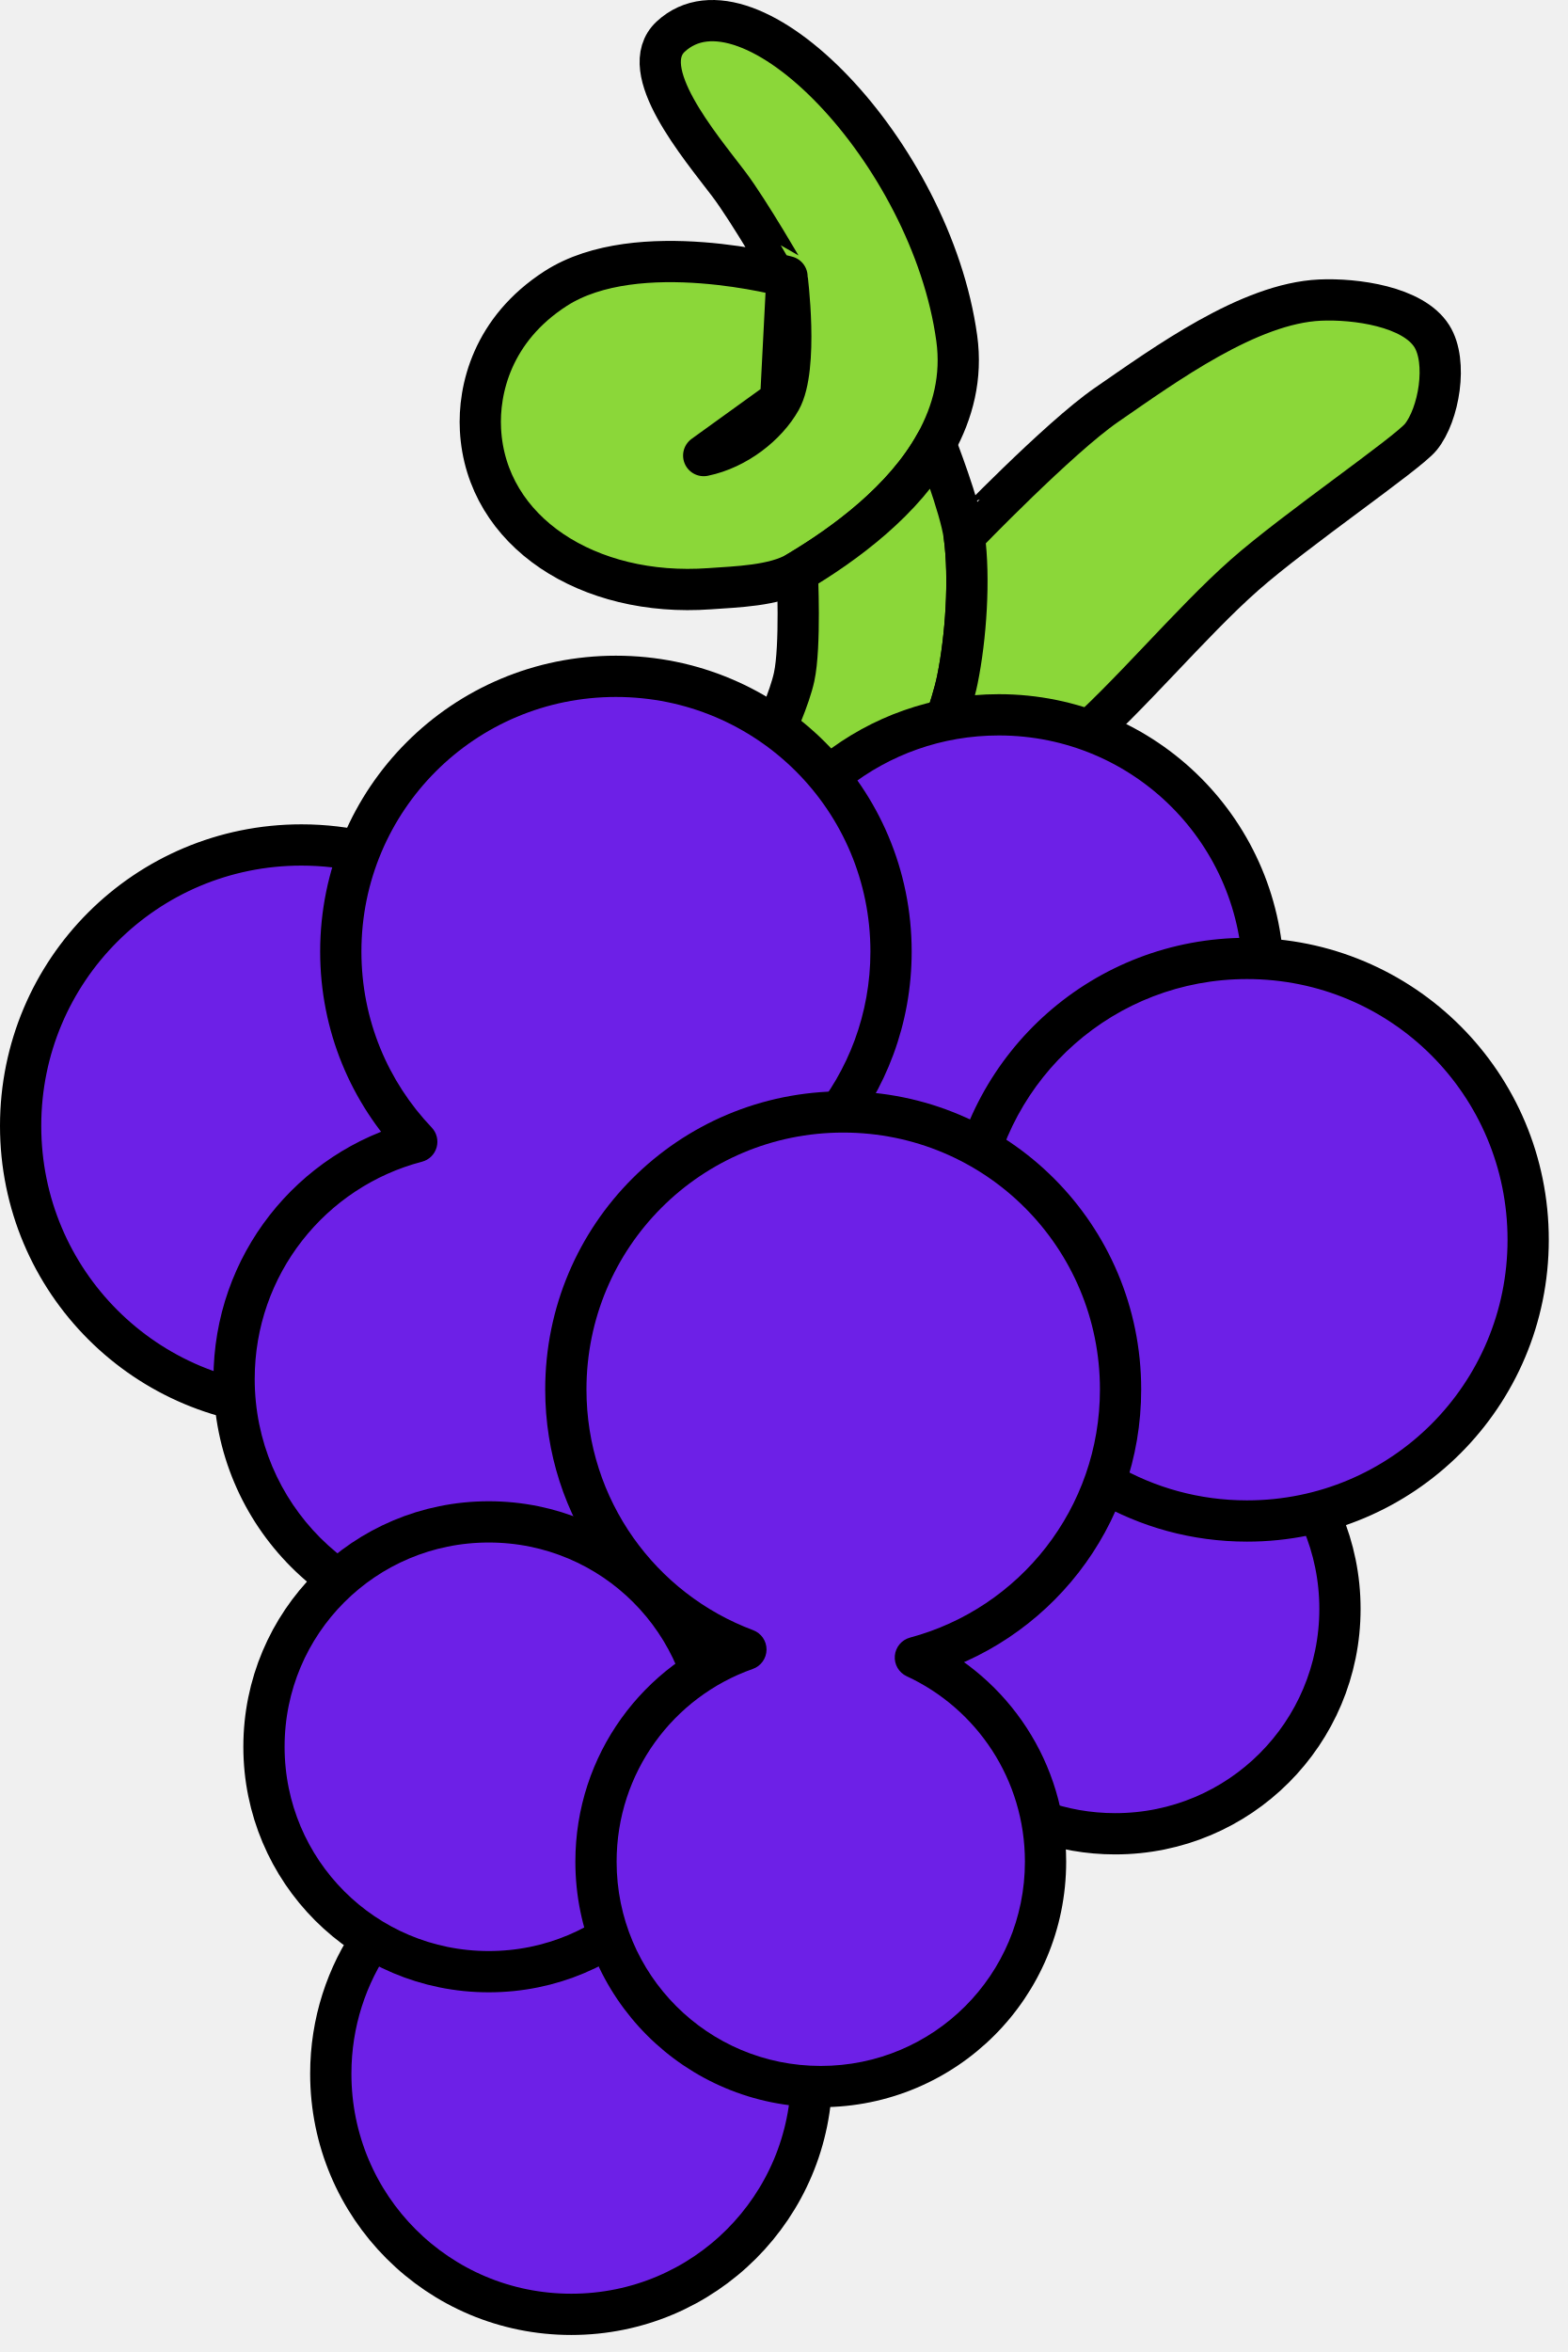
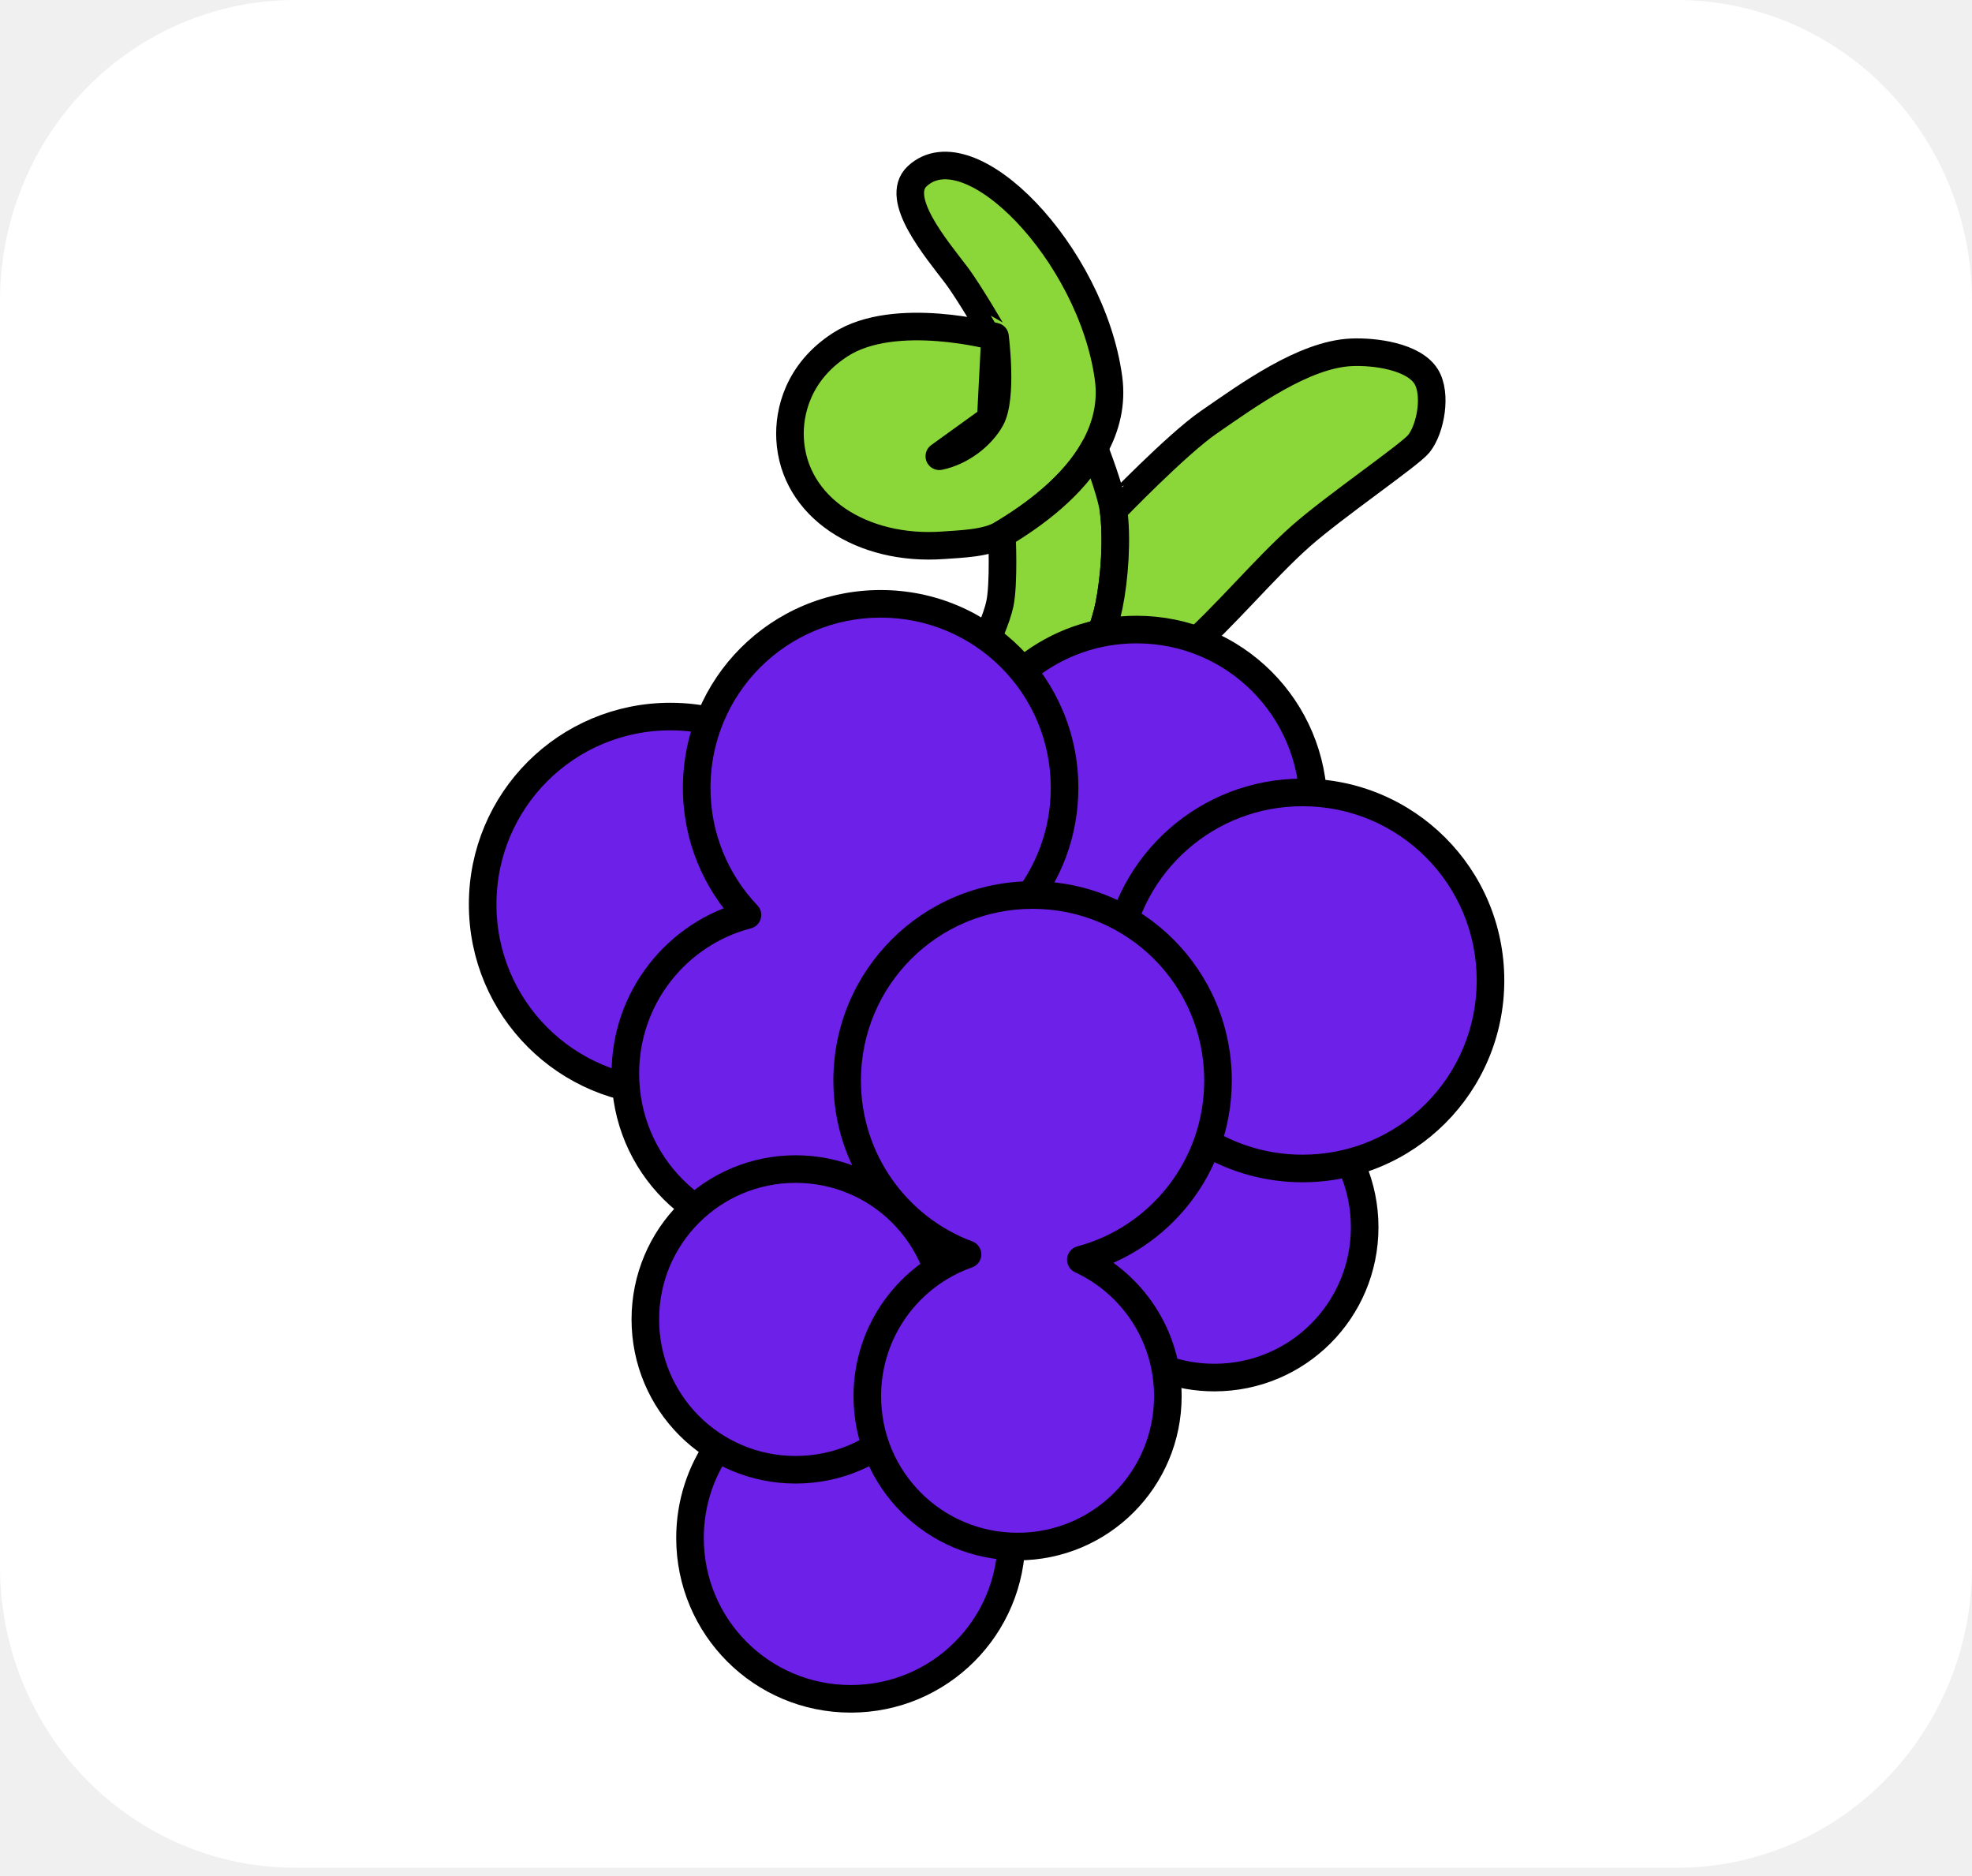
- <svg xmlns="http://www.w3.org/2000/svg" width="76" height="114" viewBox="0 0 76 114" fill="none">
-   <path fill-rule="evenodd" clip-rule="evenodd" d="M32.517 1.773C36.32 -1.747 45.146 7.387 46.383 16.401C46.64 18.272 46.203 19.965 45.354 21.502C43.838 24.249 40.952 26.369 38.653 27.735C37.538 28.398 35.699 28.441 34.406 28.535C28.529 28.962 23.56 25.8 23.293 20.827C23.188 18.88 23.863 15.966 26.939 13.985C30.911 11.427 38.152 13.408 38.153 13.407C38.152 13.407 36.313 10.219 35.329 8.92C33.921 7.06 30.782 3.38 32.517 1.773Z" fill="#8BD739" />
-   <path d="M37.846 19.39C37.17 20.594 35.723 21.752 34.115 22.081L37.846 19.39ZM38.153 13.407C38.153 13.408 38.725 17.823 37.846 19.39L38.153 13.407ZM35.329 8.92C33.921 7.06 30.782 3.38 32.517 1.773C36.32 -1.747 45.146 7.387 46.383 16.401C46.64 18.272 46.203 19.965 45.354 21.502C43.838 24.249 40.952 26.369 38.653 27.735C37.538 28.398 35.699 28.441 34.406 28.535C28.529 28.962 23.56 25.8 23.293 20.827C23.188 18.88 23.863 15.966 26.939 13.985C30.911 11.427 38.152 13.408 38.153 13.407C38.152 13.407 36.313 10.219 35.329 8.92Z" stroke="black" stroke-width="2" stroke-linecap="round" stroke-linejoin="round" />
-   <path fill-rule="evenodd" clip-rule="evenodd" d="M46.745 25.975C46.558 24.582 45.354 21.503 45.354 21.502C43.838 24.249 40.952 26.369 38.653 27.735C38.653 27.736 38.823 31.324 38.499 32.812C38.066 34.802 35.794 39.036 35.794 39.037C35.794 39.037 34.82 42.532 37.552 43.773C40.896 45.291 43.228 41.343 43.233 41.337C43.241 41.329 45.875 35.585 46.412 32.948C46.83 30.896 47.025 28.051 46.745 25.975Z" fill="#8BD739" stroke="black" stroke-width="2" stroke-linecap="round" stroke-linejoin="round" />
-   <path fill-rule="evenodd" clip-rule="evenodd" d="M47.512 39.528C46.303 40.221 43.234 41.337 43.233 41.337C43.241 41.329 45.875 35.585 46.412 32.948C46.83 30.896 47.025 28.051 46.745 25.975C46.746 25.975 51.331 21.216 53.649 19.62C56.497 17.659 60.544 14.7 63.997 14.545C65.702 14.469 68.501 14.848 69.412 16.292C70.2 17.54 69.758 20.101 68.879 21.182C68.226 21.985 62.779 25.71 60.34 27.862C57.703 30.188 54.697 33.837 52.028 36.127C50.741 37.232 48.984 38.685 47.512 39.528Z" fill="#8BD739" stroke="black" stroke-width="2" stroke-linecap="round" stroke-linejoin="round" />
-   <path d="M61.25 47.479C61.25 40.377 55.522 34.647 48.422 34.647C42.43 34.647 37.416 38.728 35.996 44.27L25.418 46.275C22.932 43.037 19.022 40.955 14.613 40.955C7.078 40.955 1 47.035 1 54.571C1 62.108 7.078 68.188 14.613 68.188C15.888 68.188 17.121 68.013 18.29 67.688L23.48 89.632C19.119 91.318 16.036 95.546 16.036 100.513C16.036 106.968 21.241 112.175 27.694 112.175C34.147 112.175 39.353 106.968 39.353 100.513C39.353 98.23 38.701 96.103 37.574 94.307L47.204 86.461C49.075 87.976 51.46 88.882 54.063 88.882C60.094 88.882 64.96 84.015 64.96 77.982C64.96 71.948 60.094 67.081 54.063 67.081C53.326 67.081 52.607 67.154 51.911 67.292L49.047 60.295C55.855 59.971 61.25 54.371 61.25 47.479Z" fill="#6D20E7" stroke="black" stroke-width="2" stroke-linecap="round" stroke-linejoin="round" />
-   <path fill-rule="evenodd" clip-rule="evenodd" d="M43.197 46.123C43.197 38.738 37.241 32.781 29.859 32.781C22.477 32.781 16.521 38.738 16.521 46.123C16.521 49.703 17.921 52.947 20.204 55.341C15.1 56.674 11.348 61.306 11.348 66.838C11.348 73.416 16.652 78.722 23.228 78.722C28.955 78.722 33.718 74.696 34.852 69.311L48.74 67.076C51.115 71.061 55.466 73.722 60.454 73.722C67.998 73.722 74.084 67.634 74.084 60.089C74.084 52.542 67.998 46.455 60.454 46.455C53.535 46.455 47.842 51.577 46.947 58.248L33.442 60.754C33.123 60.218 32.763 59.709 32.365 59.231C38.544 58.063 43.197 52.65 43.197 46.123Z" fill="#6D20E7" />
-   <path d="M20.204 55.341L20.457 56.308C20.8 56.219 21.07 55.955 21.166 55.614C21.263 55.273 21.172 54.907 20.928 54.65L20.204 55.341ZM34.852 69.311L34.693 68.324C34.285 68.39 33.959 68.7 33.873 69.105L34.852 69.311ZM48.74 67.076L49.599 66.564C49.389 66.211 48.986 66.023 48.581 66.088L48.74 67.076ZM46.947 58.248L47.13 59.231C47.555 59.152 47.881 58.809 47.938 58.381L46.947 58.248ZM33.442 60.754L32.583 61.266C32.797 61.625 33.213 61.814 33.625 61.737L33.442 60.754ZM32.365 59.231L32.179 58.249C31.831 58.315 31.544 58.56 31.424 58.893C31.304 59.227 31.37 59.599 31.597 59.871L32.365 59.231ZM29.859 33.781C36.689 33.781 42.197 39.29 42.197 46.123H44.197C44.197 38.186 37.794 31.781 29.859 31.781V33.781ZM17.521 46.123C17.521 39.29 23.029 33.781 29.859 33.781V31.781C21.924 31.781 15.521 38.186 15.521 46.123H17.521ZM20.928 54.65C18.816 52.437 17.521 49.437 17.521 46.123H15.521C15.521 49.969 17.026 53.459 19.481 56.031L20.928 54.65ZM12.348 66.838C12.348 61.771 15.783 57.529 20.457 56.308L19.951 54.373C14.416 55.819 10.348 60.842 10.348 66.838H12.348ZM23.228 77.722C17.205 77.722 12.348 72.864 12.348 66.838H10.348C10.348 73.968 16.1 79.722 23.228 79.722V77.722ZM33.873 69.105C32.836 74.036 28.474 77.722 23.228 77.722V79.722C29.437 79.722 34.602 75.356 35.831 69.517L33.873 69.105ZM35.011 70.298L48.899 68.063L48.581 66.088L34.693 68.324L35.011 70.298ZM47.881 67.588C50.43 71.864 55.101 74.722 60.454 74.722V72.722C55.831 72.722 51.801 70.257 49.599 66.564L47.881 67.588ZM60.454 74.722C68.551 74.722 75.084 68.186 75.084 60.089H73.084C73.084 67.082 67.446 72.722 60.454 72.722V74.722ZM75.084 60.089C75.084 51.99 68.551 45.455 60.454 45.455V47.455C67.446 47.455 73.084 53.094 73.084 60.089H75.084ZM60.454 45.455C53.028 45.455 46.916 50.953 45.956 58.115L47.938 58.381C48.767 52.2 54.042 47.455 60.454 47.455V45.455ZM46.765 57.265L33.26 59.771L33.625 61.737L47.13 59.231L46.765 57.265ZM31.597 59.871C31.96 60.308 32.291 60.774 32.583 61.266L34.301 60.242C33.955 59.661 33.565 59.109 33.134 58.592L31.597 59.871ZM42.197 46.123C42.197 52.162 37.893 57.168 32.179 58.249L32.551 60.214C39.194 58.957 44.197 53.139 44.197 46.123H42.197Z" fill="black" />
-   <path fill-rule="evenodd" clip-rule="evenodd" d="M23.695 95.566C17.663 95.566 12.797 90.699 12.797 84.665C12.797 78.632 17.663 73.765 23.695 73.765C29.726 73.765 34.592 78.632 34.592 84.665C34.592 90.699 29.726 95.566 23.695 95.566Z" fill="#6D20E7" stroke="black" stroke-width="2" stroke-linecap="round" stroke-linejoin="round" />
-   <path fill-rule="evenodd" clip-rule="evenodd" d="M36.161 79.95C31.055 78.044 27.431 73.129 27.431 67.346C27.431 59.901 33.435 53.895 40.878 53.895C48.32 53.895 54.324 59.901 54.324 67.346C54.324 73.579 50.115 78.804 44.377 80.339C48.108 82.067 50.687 85.842 50.687 90.235C50.687 96.268 45.822 101.135 39.79 101.135C33.759 101.135 28.893 96.268 28.893 90.235C28.893 85.475 31.921 81.441 36.161 79.95Z" fill="#6D20E7" />
-   <path d="M36.161 79.95L36.493 80.893C36.89 80.754 37.157 80.38 37.161 79.959C37.165 79.538 36.905 79.16 36.511 79.013L36.161 79.95ZM44.377 80.339L44.118 79.373C43.712 79.482 43.417 79.834 43.38 80.253C43.344 80.672 43.575 81.07 43.956 81.246L44.377 80.339ZM36.511 79.013C31.784 77.249 28.431 72.7 28.431 67.346H26.431C26.431 73.558 30.325 78.84 35.811 80.887L36.511 79.013ZM28.431 67.346C28.431 60.453 33.988 54.895 40.878 54.895V52.895C32.883 52.895 26.431 59.349 26.431 67.346H28.431ZM40.878 54.895C47.767 54.895 53.324 60.453 53.324 67.346H55.324C55.324 59.349 48.873 52.895 40.878 52.895V54.895ZM53.324 67.346C53.324 73.117 49.429 77.952 44.118 79.373L44.635 81.305C50.801 79.655 55.324 74.042 55.324 67.346H53.324ZM43.956 81.246C47.346 82.816 49.687 86.244 49.687 90.235H51.687C51.687 85.439 48.87 81.318 44.797 79.432L43.956 81.246ZM49.687 90.235C49.687 95.716 45.269 100.135 39.79 100.135V102.135C46.374 102.135 51.687 96.82 51.687 90.235H49.687ZM39.79 100.135C34.311 100.135 29.893 95.716 29.893 90.235H27.893C27.893 96.82 33.206 102.135 39.79 102.135V100.135ZM29.893 90.235C29.893 85.911 32.642 82.247 36.493 80.893L35.829 79.007C31.2 80.635 27.893 85.039 27.893 90.235H29.893Z" fill="black" />
+ <svg xmlns="http://www.w3.org/2000/svg" width="143" height="136" viewBox="0 0 143 136" fill="none">
+   <path fill-rule="evenodd" clip-rule="evenodd" d="M21.395 0H121.605C127.279 0 132.721 2.299 136.734 6.391C140.746 10.484 143 16.034 143 21.821V113.602C143 119.39 140.746 124.94 136.734 129.032C132.721 133.125 127.279 135.424 121.605 135.424H21.395C15.72 135.424 10.279 133.125 6.266 129.032C2.254 124.94 0 119.39 0 113.602V21.821C0 16.034 2.254 10.484 6.266 6.391C10.279 2.299 15.72 0 21.395 0V0Z" fill="white" />
+   <path fill-rule="evenodd" clip-rule="evenodd" d="M66.517 12.773C70.32 9.253 79.146 18.387 80.383 27.401C80.64 29.272 80.203 30.965 79.354 32.502C77.838 35.249 74.952 37.369 72.653 38.736C71.538 39.398 69.699 39.441 68.406 39.535C62.529 39.962 57.56 36.8 57.293 31.827C57.188 29.88 57.863 26.966 60.939 24.985C64.911 22.427 72.152 24.407 72.153 24.407C72.152 24.407 70.313 21.219 69.329 19.92C67.921 18.06 64.782 14.38 66.517 12.773Z" fill="#8BD739" />
+   <path d="M71.846 30.39C71.171 31.594 69.723 32.752 68.115 33.081L71.846 30.39ZM72.153 24.407C72.153 24.407 72.725 28.823 71.846 30.39L72.153 24.407ZM69.329 19.92C67.921 18.06 64.782 14.38 66.517 12.773C70.32 9.253 79.146 18.387 80.383 27.401C80.64 29.272 80.203 30.965 79.354 32.502C77.838 35.249 74.952 37.369 72.653 38.736C71.538 39.398 69.699 39.441 68.406 39.535C62.529 39.962 57.56 36.8 57.293 31.827C57.188 29.88 57.863 26.966 60.939 24.985C64.911 22.427 72.152 24.407 72.153 24.407C72.152 24.407 70.313 21.219 69.329 19.92Z" stroke="black" stroke-width="2" stroke-linecap="round" stroke-linejoin="round" />
+   <path fill-rule="evenodd" clip-rule="evenodd" d="M80.746 36.975C80.558 35.583 79.354 32.503 79.354 32.502C77.838 35.249 74.952 37.369 72.653 38.736C72.653 38.736 72.823 42.324 72.499 43.812C72.066 45.802 69.794 50.036 69.793 50.037C69.794 50.037 68.82 53.532 71.552 54.773C74.896 56.291 77.228 52.343 77.233 52.337C77.241 52.329 79.875 46.585 80.412 43.948C80.83 41.896 81.025 39.051 80.746 36.975Z" fill="#8BD739" stroke="black" stroke-width="2" stroke-linecap="round" stroke-linejoin="round" />
+   <path fill-rule="evenodd" clip-rule="evenodd" d="M81.512 50.528C80.303 51.221 77.234 52.337 77.233 52.337C77.241 52.329 79.875 46.585 80.412 43.948C80.83 41.896 81.025 39.051 80.745 36.975C80.746 36.975 85.331 32.216 87.649 30.62C90.497 28.659 94.543 25.7 97.997 25.545C99.702 25.469 102.501 25.848 103.412 27.292C104.2 28.54 103.758 31.101 102.878 32.182C102.226 32.986 96.779 36.711 94.34 38.862C91.703 41.188 88.697 44.837 86.028 47.127C84.741 48.232 82.984 49.685 81.512 50.528Z" fill="#8BD739" stroke="black" stroke-width="2" stroke-linecap="round" stroke-linejoin="round" />
+   <path d="M95.25 58.479C95.25 51.377 89.522 45.647 82.422 45.647C76.43 45.647 71.416 49.728 69.996 55.27L59.418 57.275C56.932 54.037 53.022 51.955 48.613 51.955C41.078 51.955 35 58.035 35 65.571C35 73.108 41.078 79.188 48.613 79.188C49.888 79.188 51.121 79.013 52.29 78.688L57.48 100.633C53.119 102.318 50.036 106.546 50.036 111.513C50.036 117.968 55.241 123.175 61.694 123.175C68.147 123.175 73.353 117.968 73.353 111.513C73.353 109.23 72.701 107.103 71.574 105.307L81.204 97.461C83.075 98.976 85.46 99.882 88.063 99.882C94.094 99.882 98.96 95.015 98.96 88.982C98.96 82.948 94.094 78.081 88.063 78.081C87.326 78.081 86.607 78.154 85.911 78.292L83.047 71.295C89.855 70.971 95.25 65.371 95.25 58.479Z" fill="#6D20E7" stroke="black" stroke-width="2" stroke-linecap="round" stroke-linejoin="round" />
+   <path fill-rule="evenodd" clip-rule="evenodd" d="M77.197 57.123C77.197 49.738 71.241 43.781 63.859 43.781C56.477 43.781 50.521 49.738 50.521 57.123C50.521 60.703 51.921 63.947 54.204 66.341C49.1 67.674 45.348 72.306 45.348 77.838C45.348 84.416 50.652 89.722 57.228 89.722C62.955 89.722 67.719 85.696 68.852 80.311L82.74 78.076C85.115 82.061 89.466 84.722 94.454 84.722C101.998 84.722 108.084 78.634 108.084 71.088C108.084 63.542 101.998 57.455 94.454 57.455C87.535 57.455 81.842 62.577 80.947 69.248L67.442 71.754C67.123 71.218 66.763 70.709 66.365 70.231C72.544 69.063 77.197 63.65 77.197 57.123Z" fill="#6D20E7" />
+   <path d="M54.204 66.341L54.457 67.308C54.8 67.219 55.069 66.954 55.166 66.614C55.263 66.273 55.172 65.906 54.928 65.65L54.204 66.341ZM68.852 80.311L68.693 79.324C68.284 79.39 67.959 79.7 67.873 80.105L68.852 80.311ZM82.74 78.076L83.599 77.564C83.389 77.211 82.986 77.023 82.581 77.088L82.74 78.076ZM80.947 69.248L81.13 70.231C81.555 70.152 81.881 69.809 81.938 69.381L80.947 69.248ZM67.442 71.754L66.583 72.266C66.797 72.625 67.213 72.814 67.625 72.737L67.442 71.754ZM66.365 70.231L66.179 69.249C65.831 69.314 65.544 69.56 65.424 69.893C65.304 70.227 65.37 70.599 65.597 70.871L66.365 70.231ZM63.859 44.781C70.689 44.781 76.197 50.29 76.197 57.123H78.197C78.197 49.186 71.794 42.781 63.859 42.781V44.781ZM51.521 57.123C51.521 50.29 57.029 44.781 63.859 44.781V42.781C55.924 42.781 49.521 49.186 49.521 57.123H51.521ZM54.928 65.65C52.816 63.437 51.521 60.437 51.521 57.123H49.521C49.521 60.969 51.026 64.459 53.481 67.031L54.928 65.65ZM46.348 77.838C46.348 72.771 49.783 68.529 54.457 67.308L53.952 65.373C48.416 66.819 44.348 71.841 44.348 77.838H46.348ZM57.228 88.722C51.205 88.722 46.348 83.864 46.348 77.838H44.348C44.348 84.968 50.1 90.722 57.228 90.722V88.722ZM67.873 80.105C66.835 85.036 62.474 88.722 57.228 88.722V90.722C63.437 90.722 68.602 86.356 69.831 80.517L67.873 80.105ZM69.011 81.298L82.899 79.063L82.581 77.088L68.693 79.324L69.011 81.298ZM81.881 78.588C84.43 82.864 89.101 85.722 94.454 85.722V83.722C89.831 83.722 85.801 81.257 83.599 77.564L81.881 78.588ZM94.454 85.722C102.551 85.722 109.084 79.186 109.084 71.088H107.084C107.084 78.082 101.446 83.722 94.454 83.722V85.722ZM109.084 71.088C109.084 62.99 102.551 56.455 94.454 56.455V58.455C101.446 58.455 107.084 64.094 107.084 71.088H109.084ZM94.454 56.455C87.028 56.455 80.916 61.953 79.956 69.115L81.938 69.381C82.767 63.2 88.042 58.455 94.454 58.455V56.455ZM80.765 68.265L67.26 70.771L67.625 72.737L81.13 70.231L80.765 68.265ZM65.597 70.871C65.96 71.308 66.29 71.774 66.583 72.266L68.302 71.243C67.955 70.661 67.564 70.109 67.134 69.591L65.597 70.871ZM76.197 57.123C76.197 63.162 71.893 68.168 66.179 69.249L66.551 71.214C73.194 69.957 78.197 64.138 78.197 57.123H76.197Z" fill="black" />
+   <path fill-rule="evenodd" clip-rule="evenodd" d="M57.695 106.566C51.663 106.566 46.797 101.699 46.797 95.665C46.797 89.632 51.663 84.765 57.695 84.765C63.726 84.765 68.592 89.632 68.592 95.665C68.592 101.699 63.726 106.566 57.695 106.566Z" fill="#6D20E7" stroke="black" stroke-width="2" stroke-linecap="round" stroke-linejoin="round" />
+   <path fill-rule="evenodd" clip-rule="evenodd" d="M70.161 90.95C65.055 89.044 61.431 84.129 61.431 78.346C61.431 70.901 67.435 64.895 74.878 64.895C82.32 64.895 88.324 70.901 88.324 78.346C88.324 84.579 84.115 89.804 78.377 91.339C82.108 93.067 84.687 96.842 84.687 101.235C84.687 107.268 79.822 112.135 73.79 112.135C67.759 112.135 62.893 107.268 62.893 101.235C62.893 96.475 65.921 92.441 70.161 90.95Z" fill="#6D20E7" />
+   <path d="M70.161 90.95L70.493 91.893C70.89 91.754 71.157 91.38 71.161 90.959C71.165 90.538 70.905 90.16 70.511 90.013L70.161 90.95ZM78.377 91.339L78.118 90.373C77.712 90.482 77.417 90.834 77.38 91.253C77.344 91.672 77.575 92.07 77.956 92.246L78.377 91.339ZM70.511 90.013C65.784 88.249 62.431 83.7 62.431 78.346H60.431C60.431 84.558 64.325 89.84 69.811 91.887L70.511 90.013ZM62.431 78.346C62.431 71.453 67.988 65.895 74.878 65.895V63.895C66.883 63.895 60.431 70.349 60.431 78.346H62.431ZM74.878 65.895C81.767 65.895 87.324 71.453 87.324 78.346H89.324C89.324 70.349 82.873 63.895 74.878 63.895V65.895ZM87.324 78.346C87.324 84.117 83.429 88.952 78.118 90.373L78.635 92.305C84.801 90.655 89.324 85.042 89.324 78.346H87.324ZM77.956 92.246C81.346 93.816 83.687 97.244 83.687 101.235H85.687C85.687 96.439 82.87 92.318 78.797 90.432L77.956 92.246ZM83.687 101.235C83.687 106.716 79.269 111.135 73.79 111.135V113.135C80.374 113.135 85.687 107.82 85.687 101.235H83.687ZM73.79 111.135C68.311 111.135 63.893 106.716 63.893 101.235H61.893C61.893 107.82 67.206 113.135 73.79 113.135V111.135ZM63.893 101.235C63.893 96.911 66.642 93.247 70.493 91.893L69.829 90.007C65.2 91.635 61.893 96.039 61.893 101.235H63.893Z" fill="black" />
</svg>
